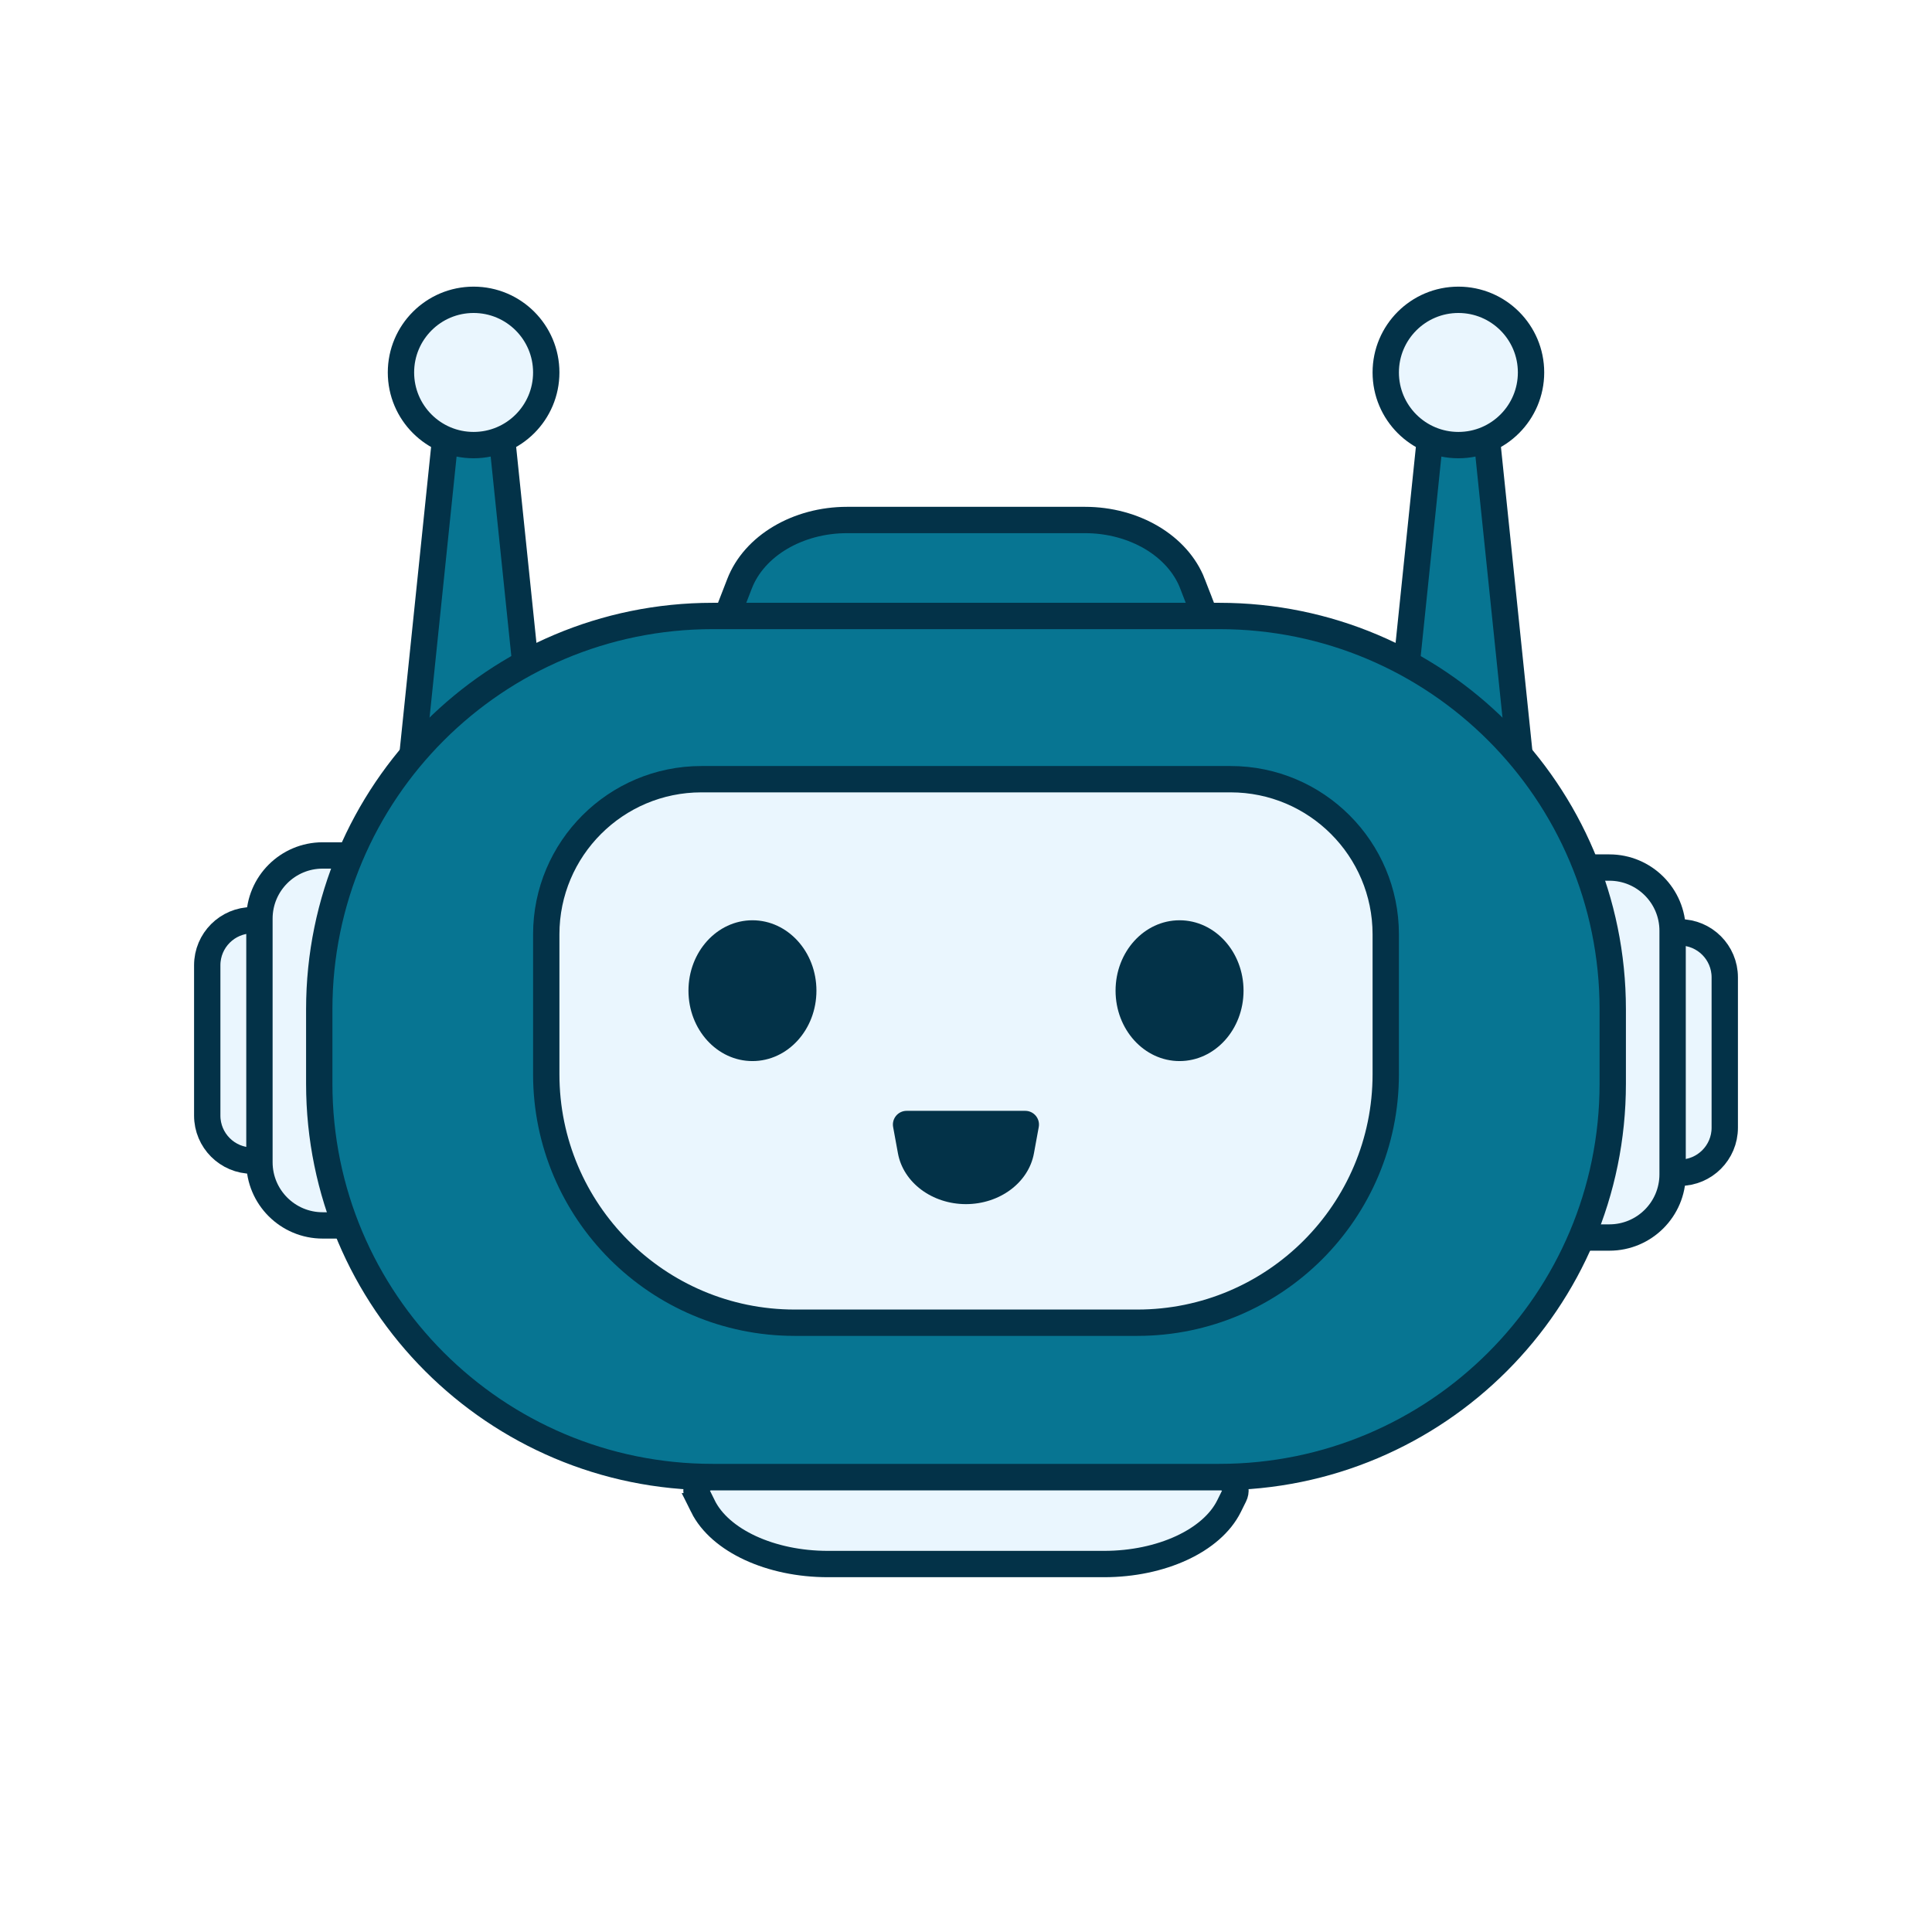
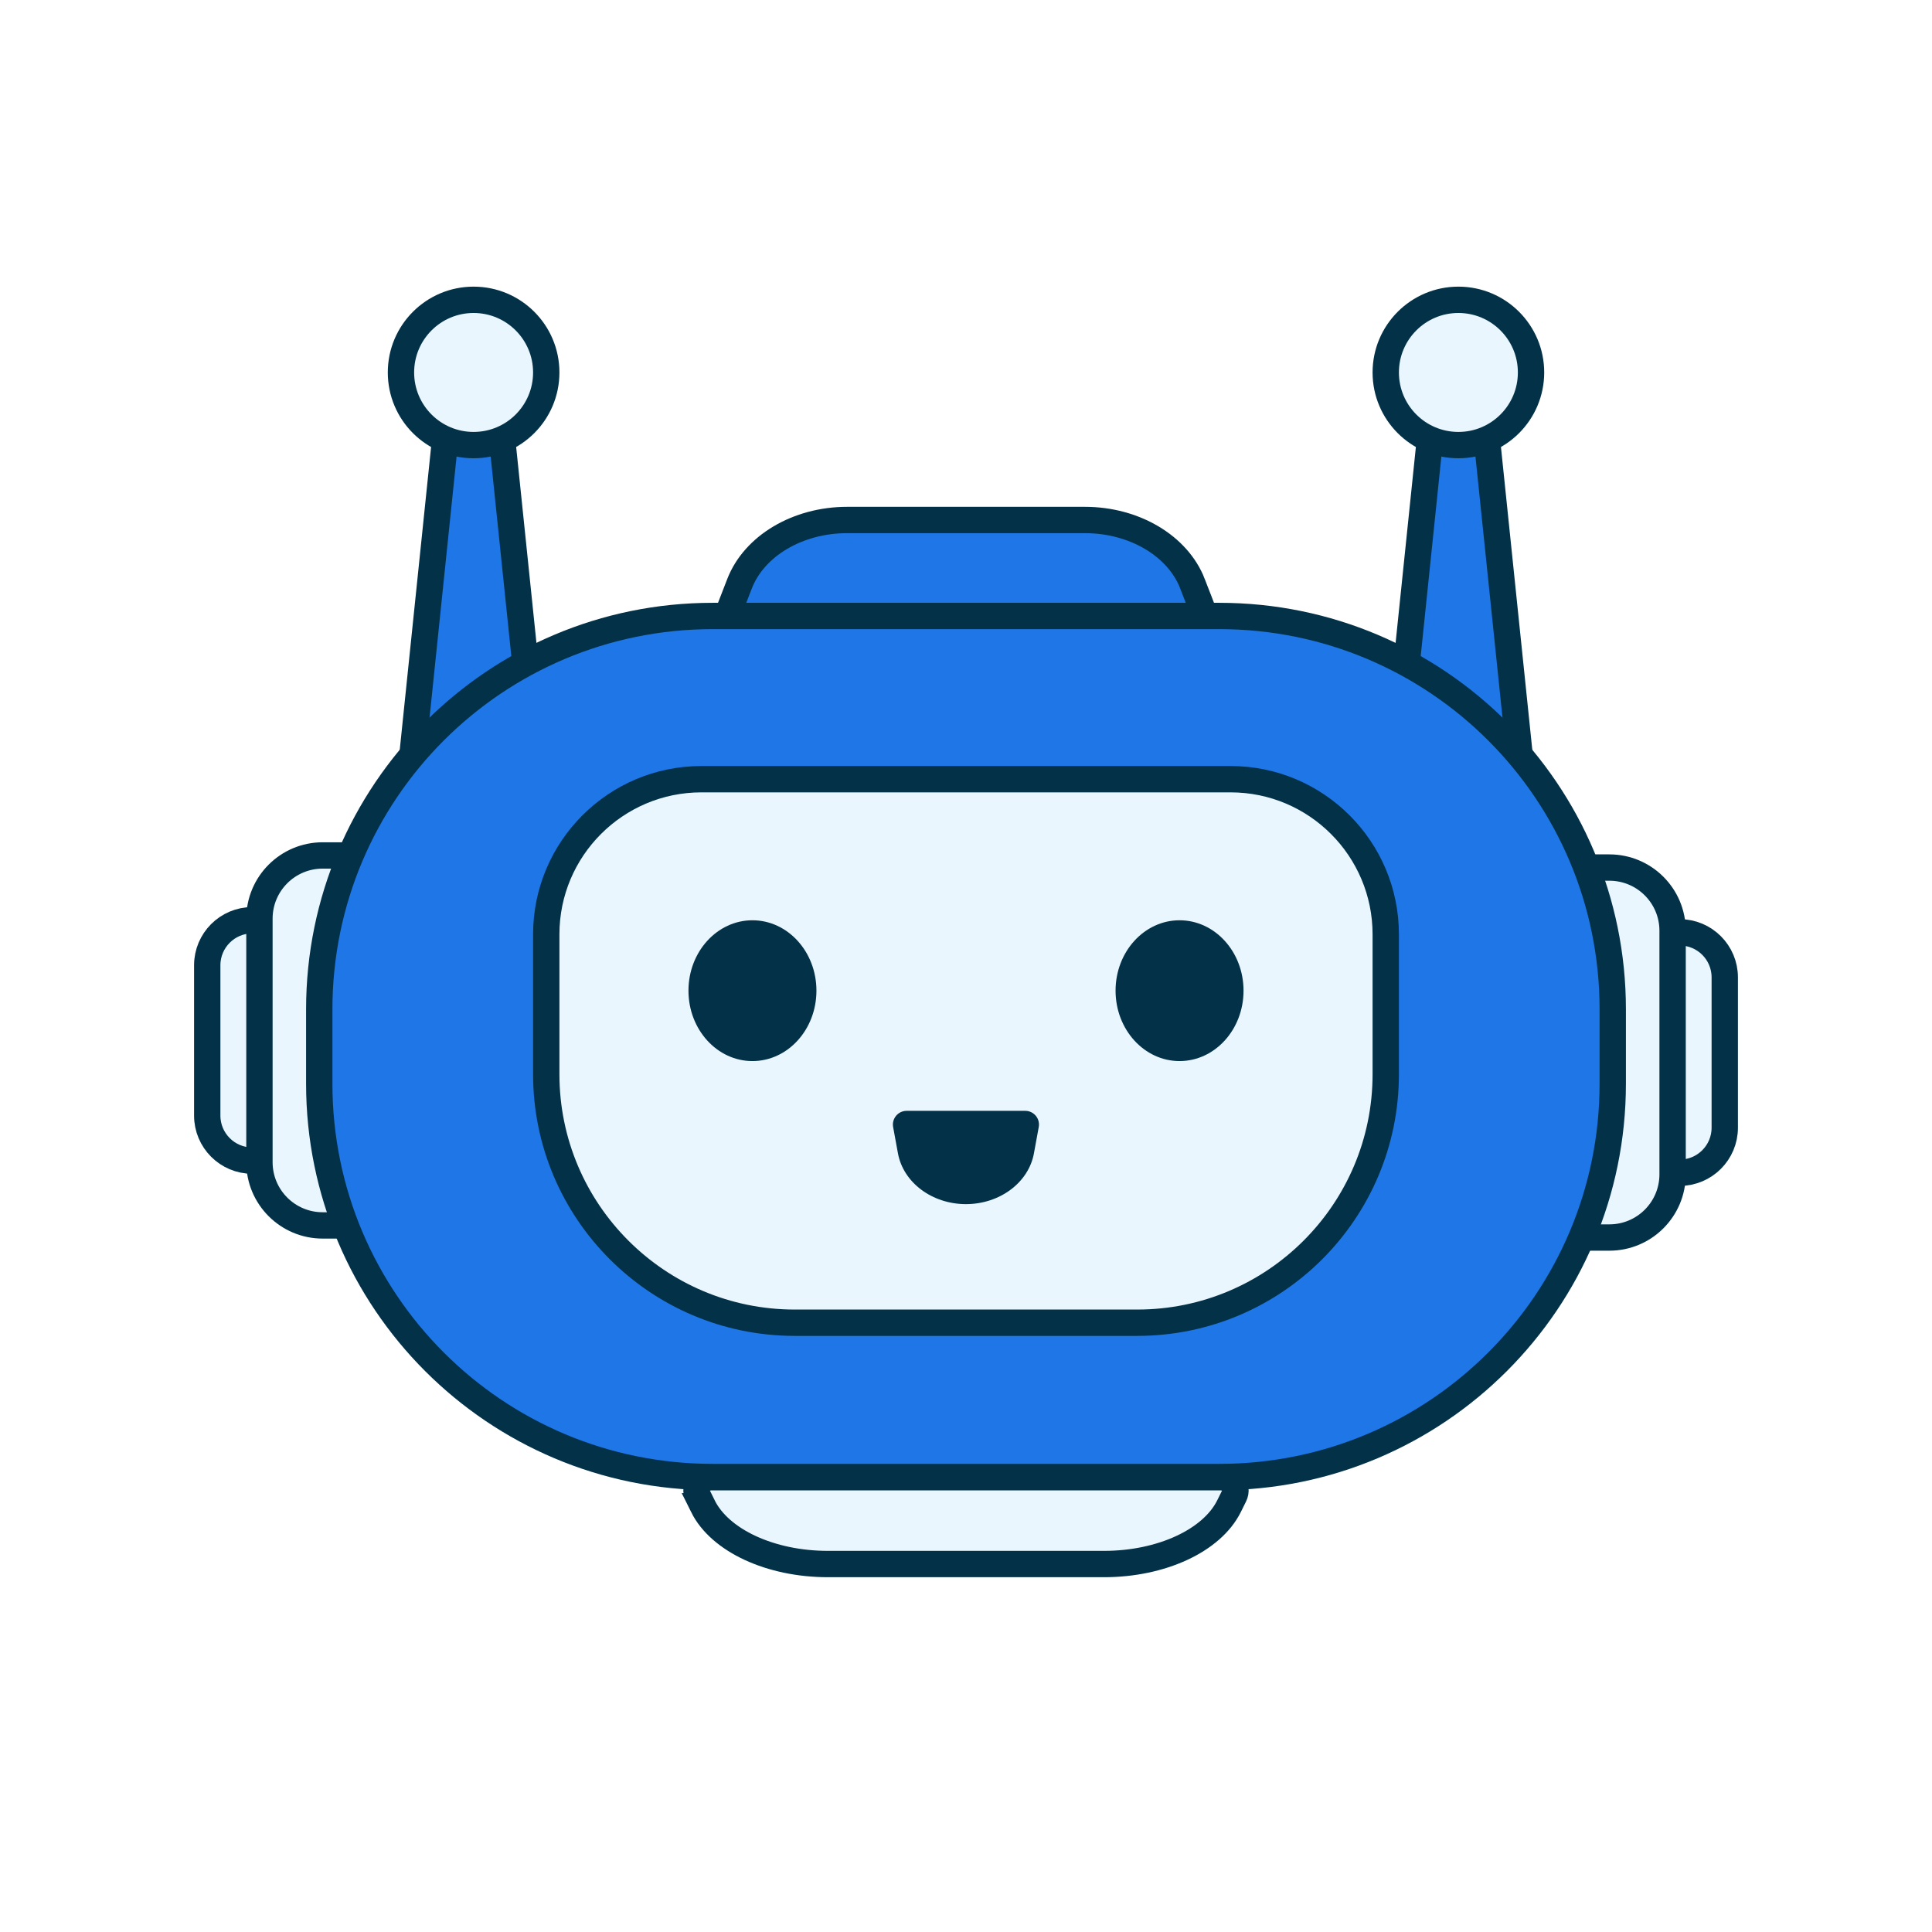
<svg xmlns="http://www.w3.org/2000/svg" id="Layer_1" data-name="Layer 1" version="1.1" viewBox="0 0 481.89 481.89">
  <defs>
    <style>
      .cls-1, .cls-2 {
-         fill: #077592;
+         fill: #1f76e7;
      }

      .cls-1, .cls-2, .cls-3, .cls-4 {
        stroke: #033248;
        stroke-width: 6.57px;
      }

      .cls-1, .cls-4 {
        stroke-miterlimit: 10;
      }

      .cls-5 {
        fill: #033248;
        stroke-width: 0px;
      }

      .cls-2, .cls-3 {
        stroke-linecap: round;
        stroke-linejoin: round;
      }

      .cls-3, .cls-4 {
        fill: #eaf6fe;
      }
    </style>
  </defs>
  <g>
    <g>
      <path class="cls-2" d="M356.86,107.61l-8.98,86.74h31.77l-8.98-86.74c-.86-8.3-12.94-8.3-13.8,0Z" />
      <circle class="cls-3" cx="363.76" cy="92.9" r="18.12" />
    </g>
    <g>
      <path class="cls-2" d="M111.23,107.61l-8.98,86.74h31.77l-8.98-86.74c-.86-8.3-12.94-8.3-13.8,0Z" />
      <circle class="cls-3" cx="118.13" cy="92.9" r="18.12" />
    </g>
  </g>
  <path class="cls-1" d="M297.43,145.6l3.12,8.04h-119.21l3.12-8.04c3.66-9.46,14.53-15.9,26.83-15.9h59.32c12.3,0,23.16,6.44,26.83,15.9Z" />
  <path class="cls-4" d="M175.34,375.7l-1.3-2.62c-1.1-2.21.77-4.67,3.53-4.67h126.74c2.77,0,4.63,2.46,3.53,4.67l-1.3,2.62c-4.26,8.57-16.88,14.41-31.16,14.41h-68.89c-14.28,0-26.9-5.84-31.16-14.41Z" />
  <g>
    <g>
      <g>
        <rect class="cls-4" x="392.99" y="232.55" width="37.22" height="59.96" rx="11.23" ry="11.23" transform="translate(823.19 525.06) rotate(-180)" />
        <rect class="cls-4" x="379.96" y="216.39" width="37.22" height="92.28" rx="15.77" ry="15.77" transform="translate(797.15 525.06) rotate(180)" />
      </g>
      <g>
        <rect class="cls-4" x="51.69" y="229.53" width="37.22" height="59.96" rx="11.23" ry="11.23" />
        <rect class="cls-4" x="64.71" y="213.37" width="37.22" height="92.28" rx="15.77" ry="15.77" />
      </g>
    </g>
    <rect class="cls-1" x="79.63" y="153.64" width="322.63" height="214.77" rx="98.12" ry="98.12" />
  </g>
  <path class="cls-4" d="M174.95,194.35h131.99c21.36,0,38.7,17.34,38.7,38.7v34.9c0,34.2-27.77,61.97-61.97,61.97h-85.45c-34.2,0-61.97-27.77-61.97-61.97v-34.9c0-21.36,17.34-38.7,38.7-38.7Z" />
  <g>
    <ellipse class="cls-5" cx="187.68" cy="247.1" rx="15.96" ry="17.56" />
    <ellipse class="cls-5" cx="294.21" cy="247.1" rx="15.96" ry="17.56" />
  </g>
  <path class="cls-5" d="M240.94,300.34h0c-8.44,0-15.63-5.37-16.97-12.67l-1.2-6.55c-.39-2.11,1.23-4.05,3.37-4.05h29.58c2.14,0,3.76,1.94,3.37,4.05l-1.2,6.55c-1.33,7.3-8.53,12.67-16.97,12.67Z" />
</svg>
